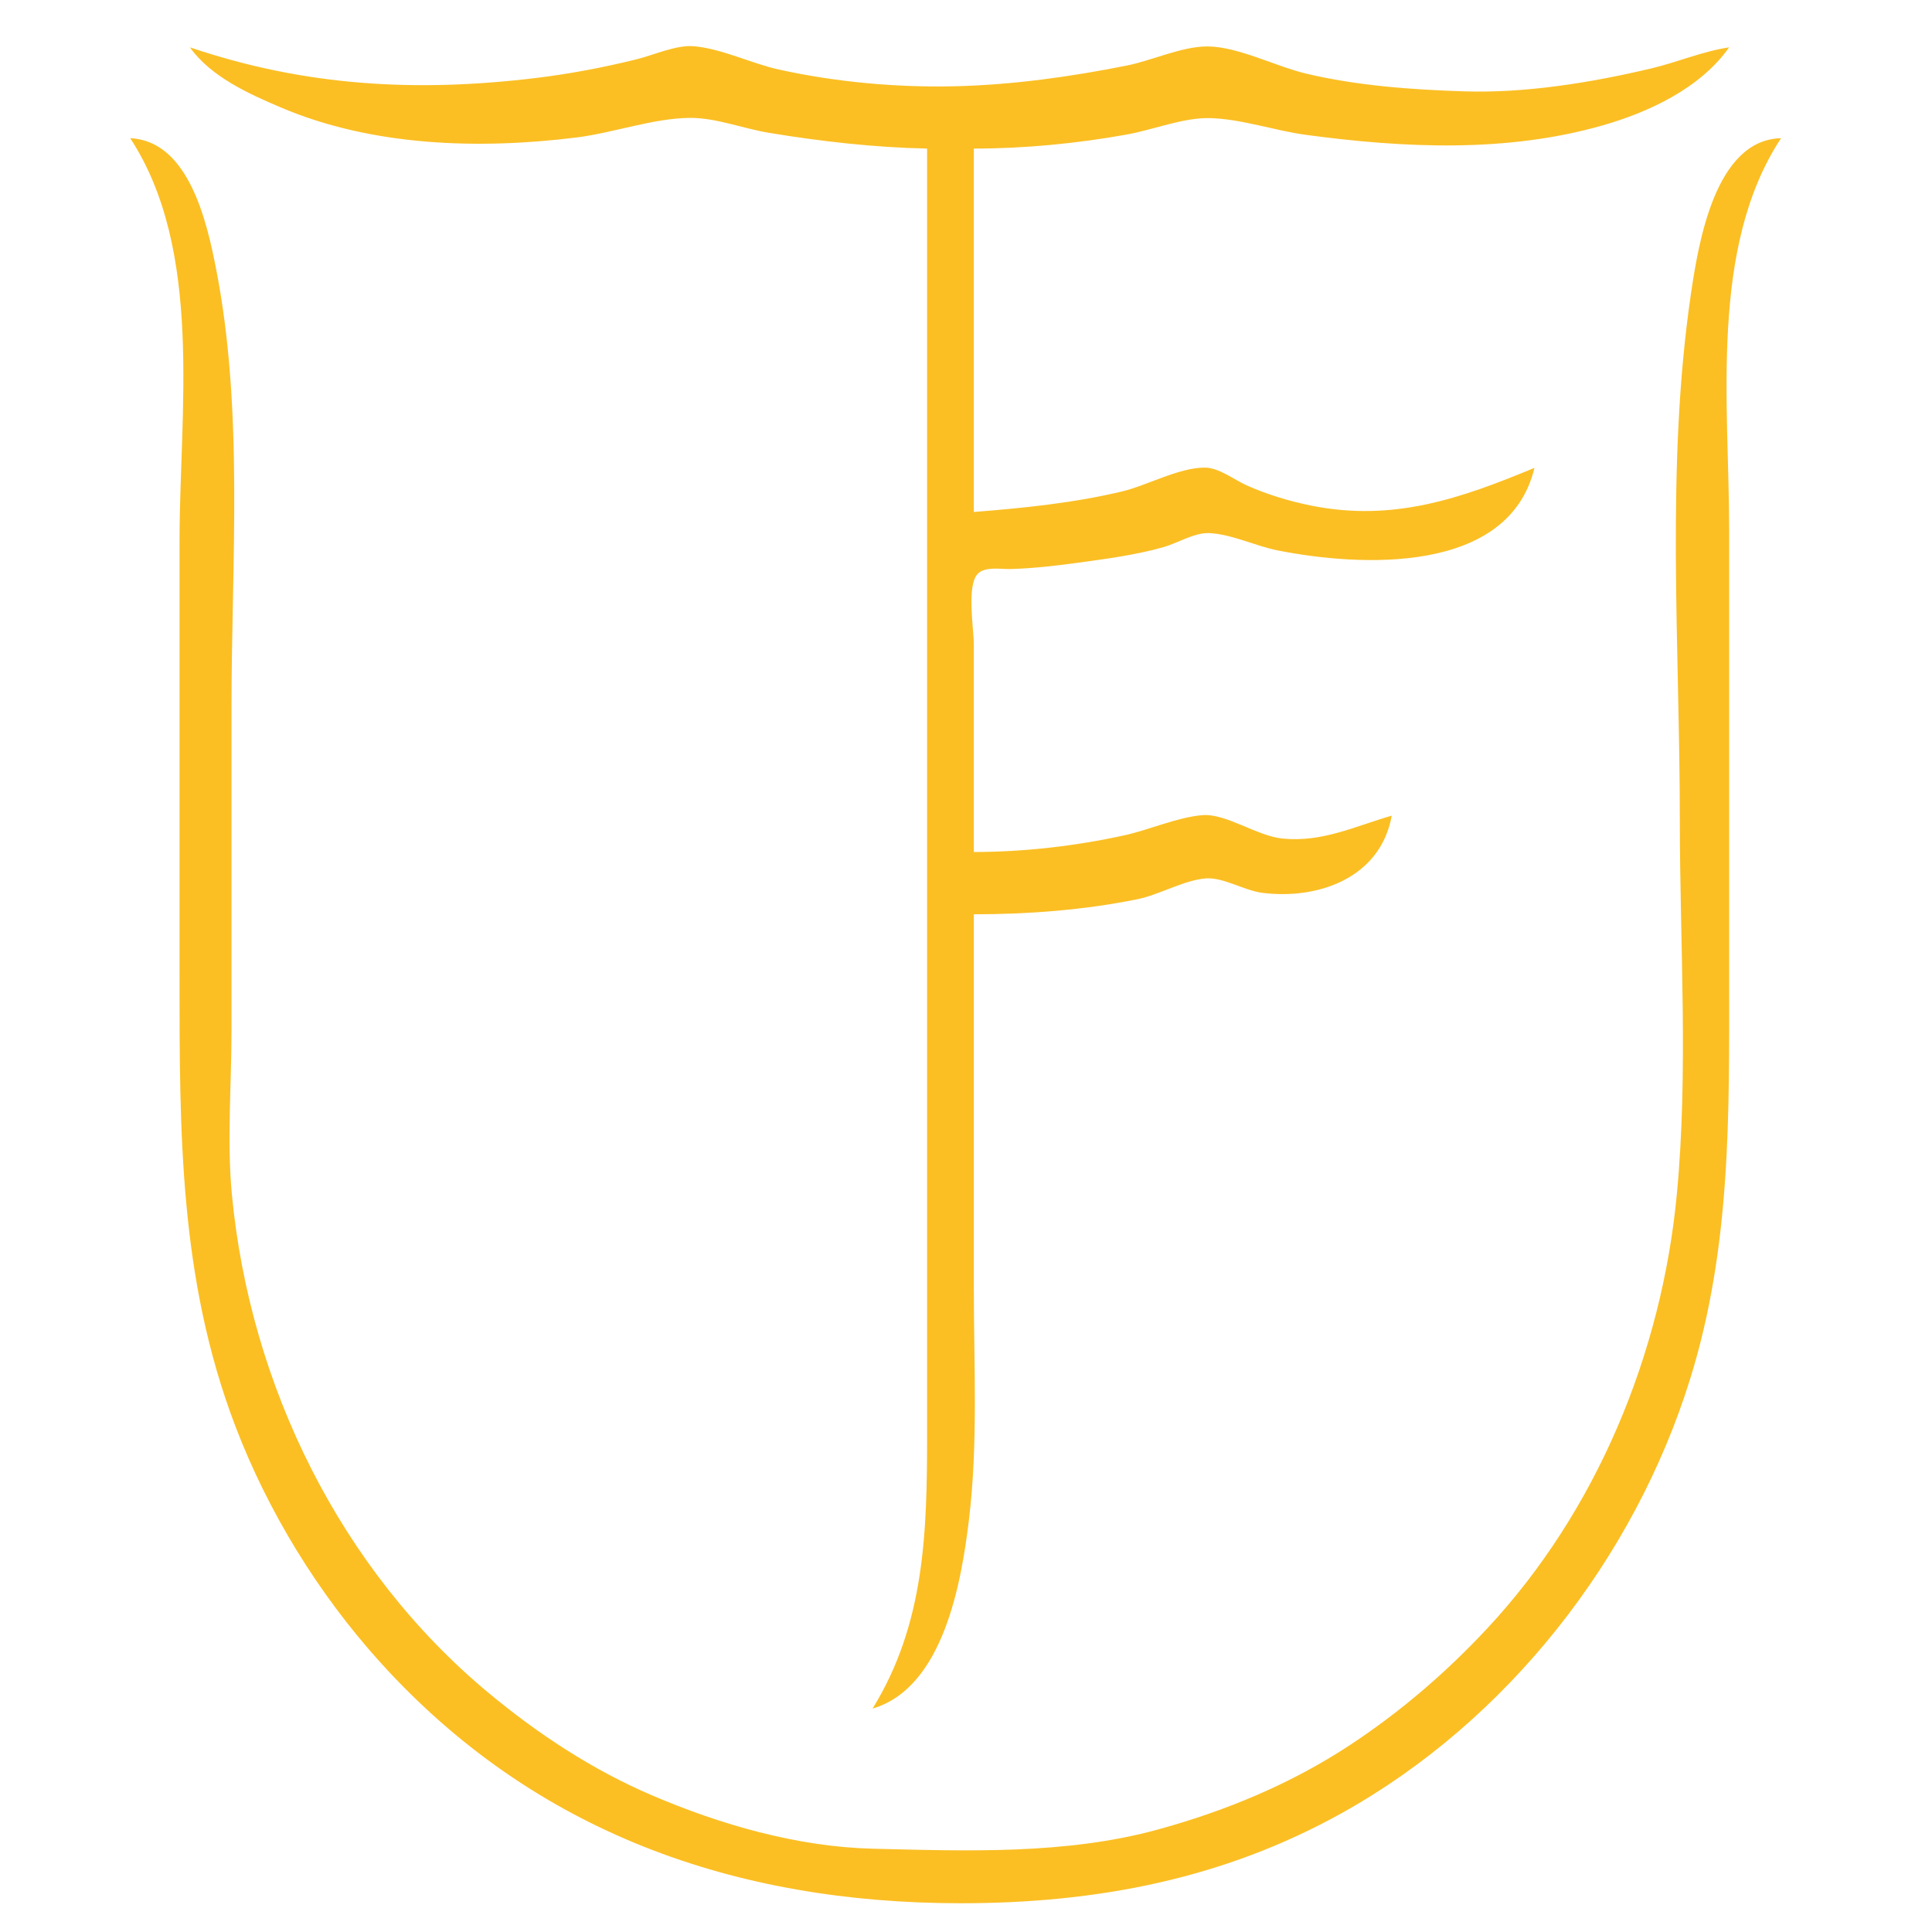
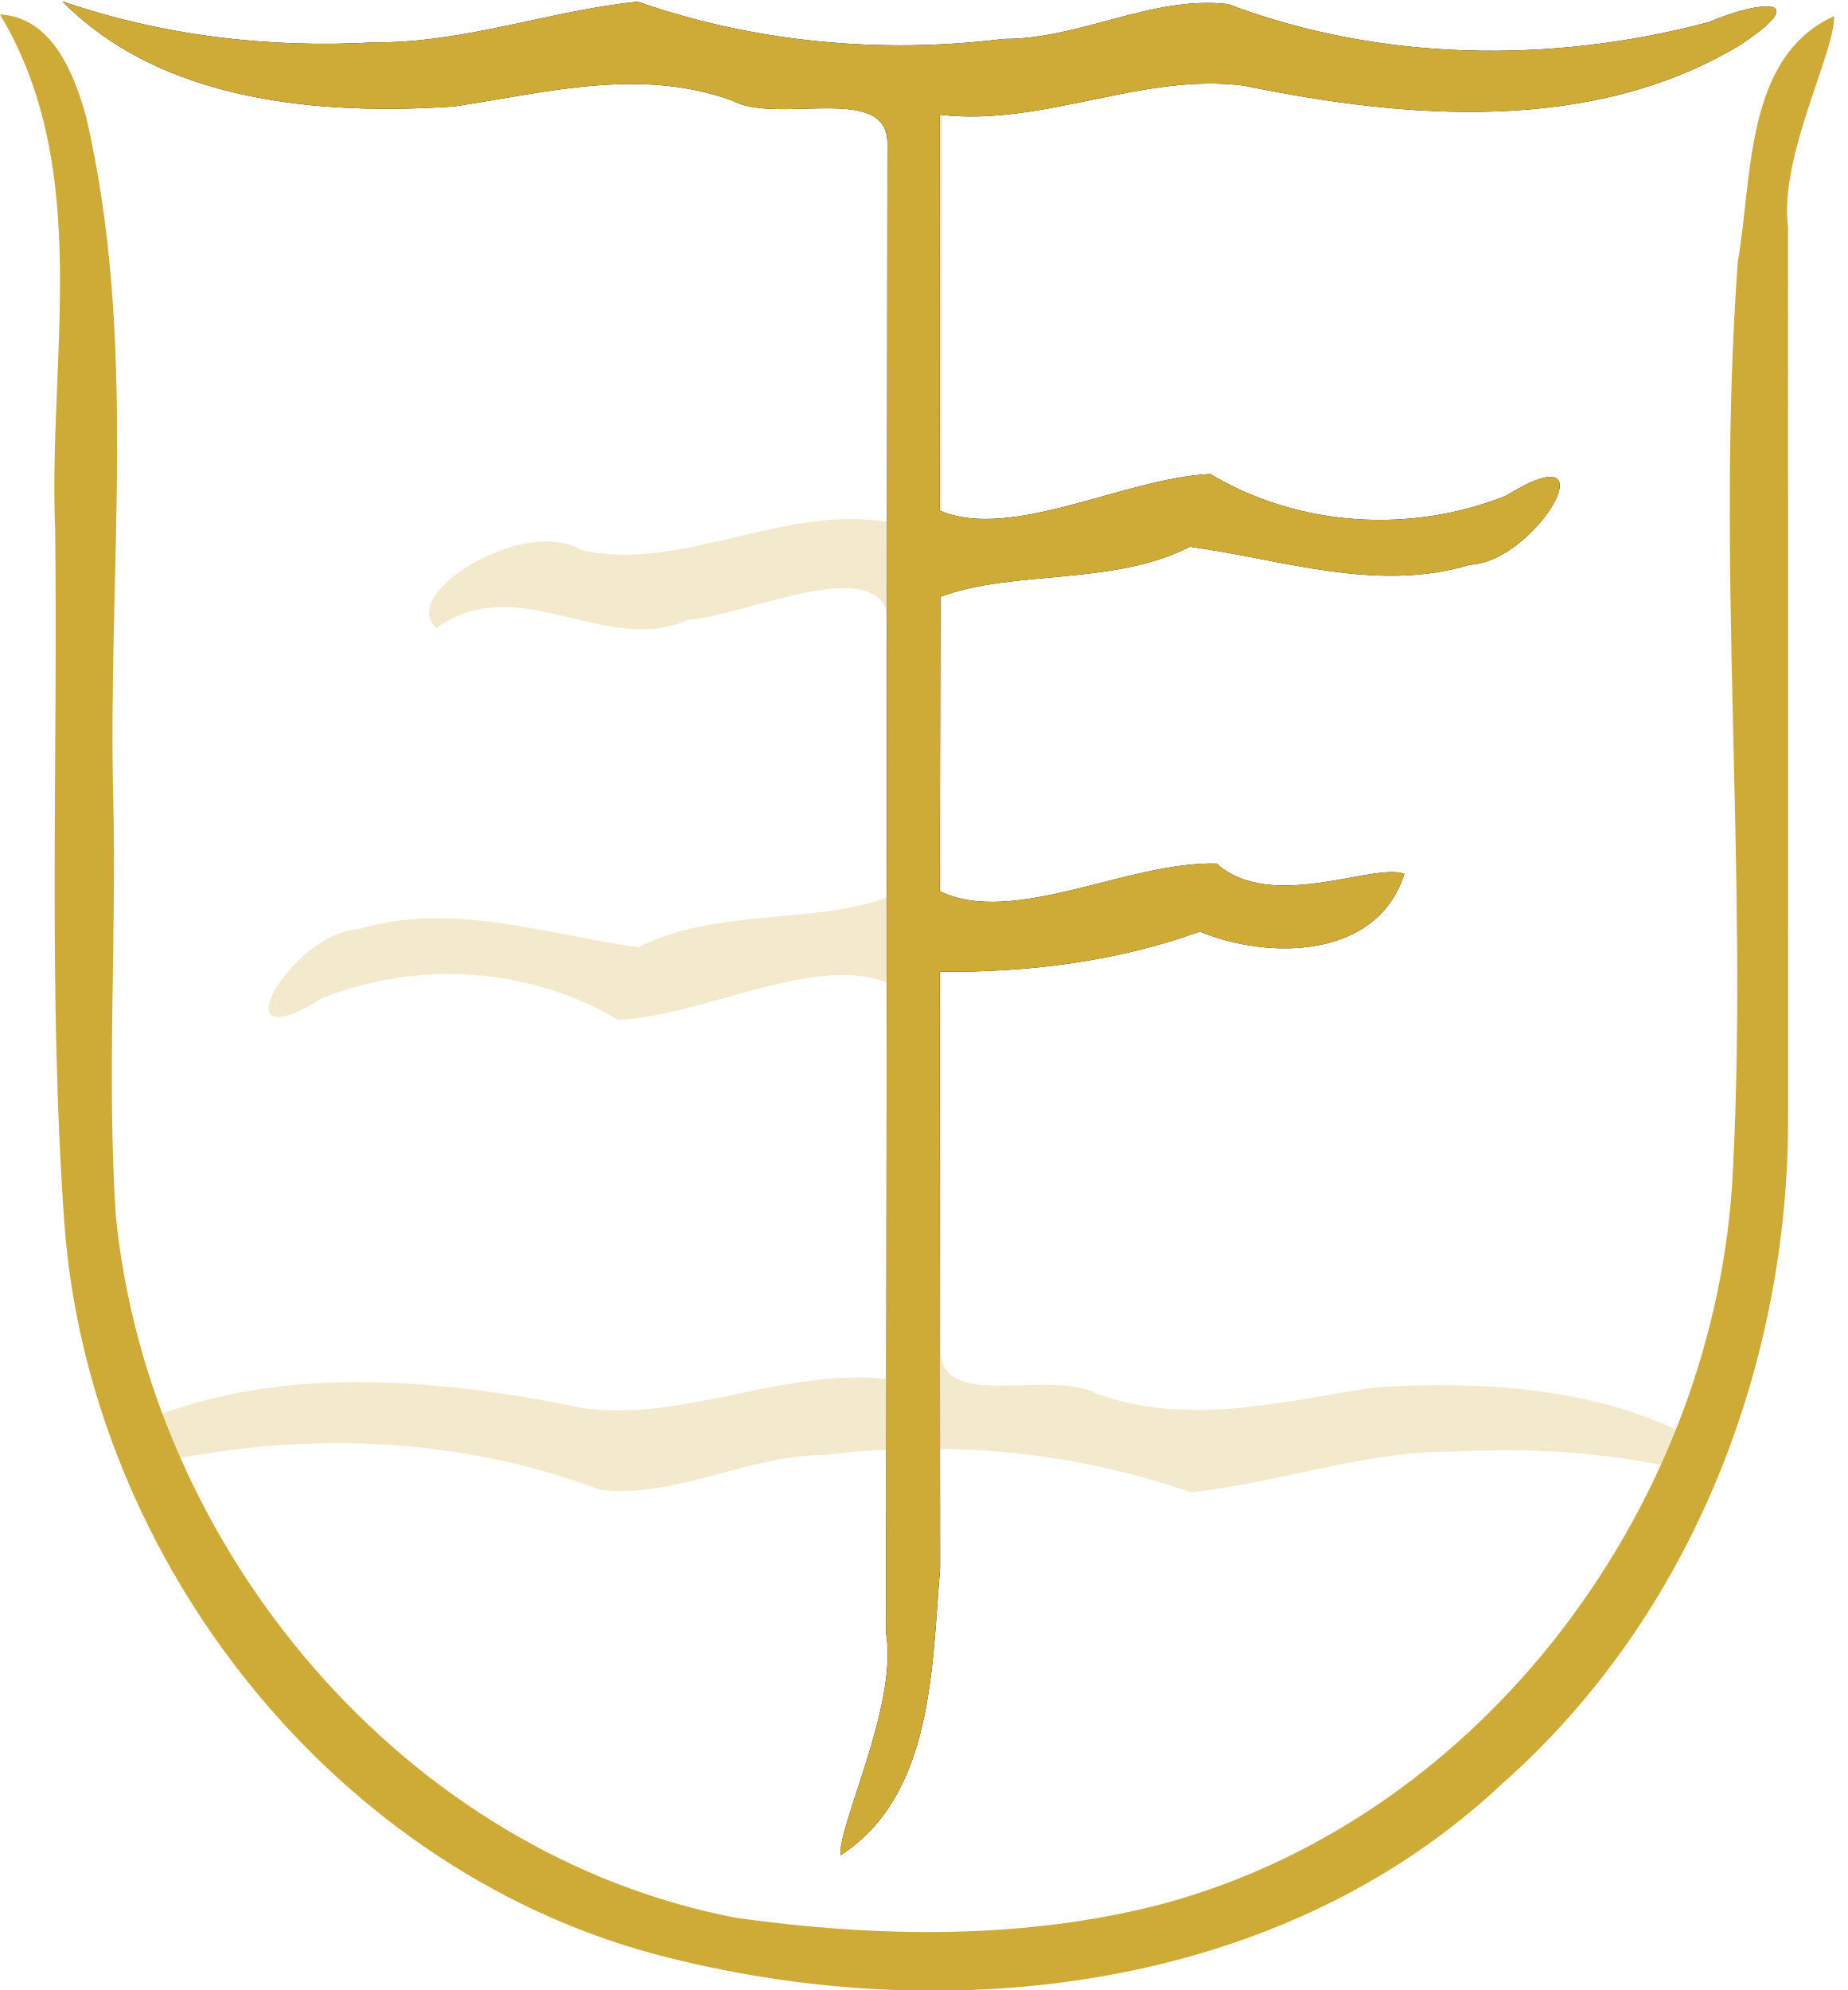
- <svg xmlns="http://www.w3.org/2000/svg" xml:space="preserve" viewBox="0 0 800 800">
-   <path style="fill:#fbbf24;stroke:none;stroke-width:1.075" d="M78.646 19.604c8.631 12.151 24.273 19.197 37.619 24.881 37.963 16.17 82.147 17.456 122.528 12.431 15.3-1.904 32.03-8.098 47.291-8.098 10.441 0 21.895 4.457 32.245 6.168 21.569 3.566 43.73 6.085 65.563 6.536V593.55c0 40.424-.796 78.644-22.571 113.93 29.439-8.663 36.838-52.586 39.934-78.461 3.777-31.563 1.982-63.884 1.982-95.658V378.59c22.476 0 45.643-1.75 67.713-6.235 9.156-1.861 19.576-8.049 28.564-8.634 7.014-.457 15.779 5.017 23.027 5.96 23.164 3.009 49.139-6.122 53.74-31.934-15.306 4.408-28.586 11.093-45.142 9.49-10.661-1.03-23.518-10.538-33.32-9.693-10.527.907-21.826 6.06-32.243 8.346-20.268 4.444-41.618 6.904-62.34 6.904V266.81c0-6.47-3.12-24.556 1.724-29.297 3.09-3.027 9.417-1.794 13.324-1.888 9.217-.236 18.803-1.33 27.945-2.59 11.845-1.632 23.934-3.197 35.468-6.452 5.688-1.606 12.835-6.017 18.728-5.84 9.17.27 19.457 5.349 28.564 7.16 33.82 6.724 95.754 10.254 106.406-34.179-30.734 12.796-58.621 22.442-92.434 15.64-9.105-1.834-18.397-4.632-26.87-8.451-5.18-2.335-11.364-7.263-17.197-7.288-10.78-.038-23.789 7.38-34.393 9.897-20.203 4.795-40.653 6.847-61.265 8.474V61.523c21 0 42.722-2.1 63.414-5.83 10.829-1.952 23.446-7.08 34.394-6.787 13.091.35 26.736 5.184 39.768 6.94C581.256 61.292 623.656 63.3 663.34 52c19.411-5.526 40.73-15.452 52.665-32.395-10.83 1.6-21.532 6.184-32.244 8.723-24.704 5.857-51.962 10.313-77.386 9.503-21.8-.696-44.243-2.301-65.563-7.353-12.487-2.96-28.22-11.207-40.843-11.248-10.538-.038-22.88 5.812-33.319 7.899-23.27 4.653-47.218 8.002-70.937 8.583-24.237.594-49.385-1.682-73.087-6.89-11.406-2.505-23.99-8.783-35.469-9.686-7.264-.572-16.583 3.698-23.645 5.441-13.731 3.389-27.876 6.074-41.918 7.76-49.655 5.96-95.437 3.341-142.95-12.732m-24.72 37.619C84.39 103.87 74.345 170.788 74.345 223.819v180.567c0 64.2-.166 124.982 23.027 185.942 13.554 35.597 34.41 69.557 59.916 97.808 63.865 70.737 147.292 99.957 240.574 99.957 55.955 0 108.608-9.918 157.997-37.47 68.218-38.057 120.864-105.202 143.997-179.641 17.076-54.95 16.15-109.711 16.15-166.596V219.52c0-51.926-8.372-116.946 21.496-162.296-27.36.644-34.252 43.614-37.326 64.488-10.5 71.275-4.592 146.237-4.592 218.186 0 51.146 3.59 103.873-1.256 154.772-6.266 65.802-33.097 130.883-78.374 179.493-17.092 18.349-35.939 34.564-56.87 48.363-24.438 16.111-51.401 27.285-79.535 35.015-38.093 10.467-79.074 8.924-118.229 7.965-31.108-.763-62.953-9.946-91.359-22.103-24.629-10.54-47.167-25.373-67.712-42.457C140.91 649.942 103.543 573.61 96.025 494.67c-2.112-22.173-.166-45.434-.166-67.713v-134.35c0-59.865 5.158-122.647-6.45-181.643-3.764-19.13-11.289-52.633-35.468-53.74Z" />
+ <svg xmlns="http://www.w3.org/2000/svg" width="645.433" height="695.142">
+   <defs>
+     <clipPath id="A">
+       <path d="M-2009.301-17.713h585.529v724.185h-585.529z" fill="#fbbf24" fill-opacity="1" stroke-width="58.967" stroke-linejoin="round" stroke-miterlimit="1.4" paint-order="markers stroke fill" />
+     </clipPath>
+   </defs>
+   <path d="M0 5.057c32.67 54.459 16.725 120.029 19.282 180.065.962 80.699-2.517 161.566 3.197 242.112 8.679 118.147 95.24 228.019 211.339 256.681 98.854 24.808 213.859 11.449 290.673-60.529 66.768-58.781 101.062-147.729 100.229-235.771l-.011-308.265c-3.264-24.372 16.536-61.424 16.103-73.724-31.486 14.258-28.471 56.677-33.655 85.71-7.795 105.758 3.7 211.898-1.722 317.728-5.577 115.084-86.004 225.101-198.594 255.826-48.563 12.828-100.306 11.944-149.728 5.034C141.026 647.595 52.266 541.129 40.5 425.073c-3.212-48.182.197-96.605-.905-144.903-2.163-79.964 8.851-161.137-9.612-239.772C25.81 25.54 18.098 5.995 0 5.057z" fill="#ceaa37" />
+   <path d="M21.821.492c34.766 35.213 89.756 39.811 136.762 36.714 32.558-4.929 64.934-13.748 97.207-2.092 15.703 8.553 53.749-6.116 54.243 14.442l-.439 521.08c4.205 25.064-17.16 67.786-15.901 77.436 32.499-21.076 31.833-65.717 34.748-100.282l-.143-208.345c30.869.295 61.867-3.545 90.904-14.039 23.997 9.945 61.957 9.693 71.438-20.138-10.577-4.1-46.371 13.565-65.633-3.621-31.141-.782-70.927 22.142-96.709 9.648l.244-102.831c25.944-9.604 60.253-3.705 87.166-17.479 31.819 4.313 65.249 16.211 97.848 6.292 23.009-.915 50.549-47.592 12.556-24.074-33.421 13.297-72.343 10.858-103.321-7.626-30.13 1.454-69.306 23.485-94.493 12.776V40.071c36.287 4.25 70.812-14.842 106.418-10.132 56.763 11.704 121.361 16.931 173.045-14.114 26.137-17.26 7.333-15.812-10.799-8.077-54.868 14.548-114.587 13.858-167.933-6.327-26.499-3.089-51.545 12.284-78.388 12.174-42.925 5.304-86.982 1.236-127.836-13.005-30.456 3.065-60.634 14.494-92.035 14.204C93.976 16.905 56.729 12.479 21.821.492z" />
+   <g fill="#ceaa37">
+     <path d="M21.821.492c34.766 35.213 89.756 39.811 136.762 36.714 32.558-4.929 64.934-13.748 97.207-2.092 15.703 8.553 53.749-6.116 54.243 14.442l-.439 521.08c4.205 25.064-17.16 67.786-15.901 77.436 32.499-21.076 31.833-65.717 34.748-100.282l-.143-208.345c30.869.295 61.867-3.545 90.904-14.039 23.997 9.945 61.957 9.693 71.438-20.138-10.577-4.1-46.371 13.565-65.633-3.621-31.141-.782-70.927 22.142-96.709 9.648l.244-102.831c25.944-9.604 60.253-3.705 87.166-17.479 31.819 4.313 65.249 16.211 97.848 6.292 23.009-.915 50.549-47.592 12.556-24.074-33.421 13.297-72.343 10.858-103.321-7.626-30.13 1.454-69.306 23.485-94.493 12.776V40.071c36.287 4.25 70.812-14.842 106.418-10.132 56.763 11.704 121.361 16.931 173.045-14.114 26.137-17.26 7.333-15.812-10.799-8.077-54.868 14.548-114.587 13.858-167.933-6.327-26.499-3.089-51.545 12.284-78.388 12.174-42.925 5.304-86.982 1.236-127.836-13.005-30.456 3.065-60.634 14.494-92.035 14.204C93.974 16.905 56.735 12.478 21.819.493" />
+     <path d="M-1402.9 512.823c-36.82-37.294-95.06-42.164-144.845-38.884-34.482 5.22-68.771 14.56-102.952 2.216-16.631-9.059-56.926 6.478-57.449-15.296l.631-555.419c-3.819-25.684 18.352-68.95 16.674-78.47-34.42 22.322-33.714 69.6-36.802 106.209l.152 220.658c-39.057-6.827-76.907 18.678-113.635 10.302-21.383-12.754-68.095 16.2-53.754 28.801 30.995-21.721 62.148 10.714 93.046-2.998 20.452-.817 76.261-28.248 74.343 3.755l-.258 98.862c-27.477 10.171-63.814 3.924-92.317 18.512-33.699-4.568-69.106-17.169-103.63-6.663-24.369.969-53.536 50.404-13.298 25.496 35.396-14.083 76.619-11.5 109.427 8.076 31.911-1.54 73.401-24.873 100.077-13.531v146.454c-38.431-4.502-74.997 15.719-112.707 10.731-60.118-12.396-128.534-17.932-183.272 14.949-27.682 18.28-7.767 16.747 11.437 8.554 58.111-15.407 121.359-14.677 177.858 6.701 28.065 3.272 54.591-13.009 83.021-12.894 45.462-5.617 92.122-1.31 135.391 13.774 32.256-3.246 64.218-15.351 97.474-15.044 38.971-2.235 78.41 2.454 115.39 15.147" clip-path="url(#A)" transform="matrix(.944198 0 0 .944198 1941.574 37.17178)" fill-opacity=".257" />
+   </g>
</svg>
